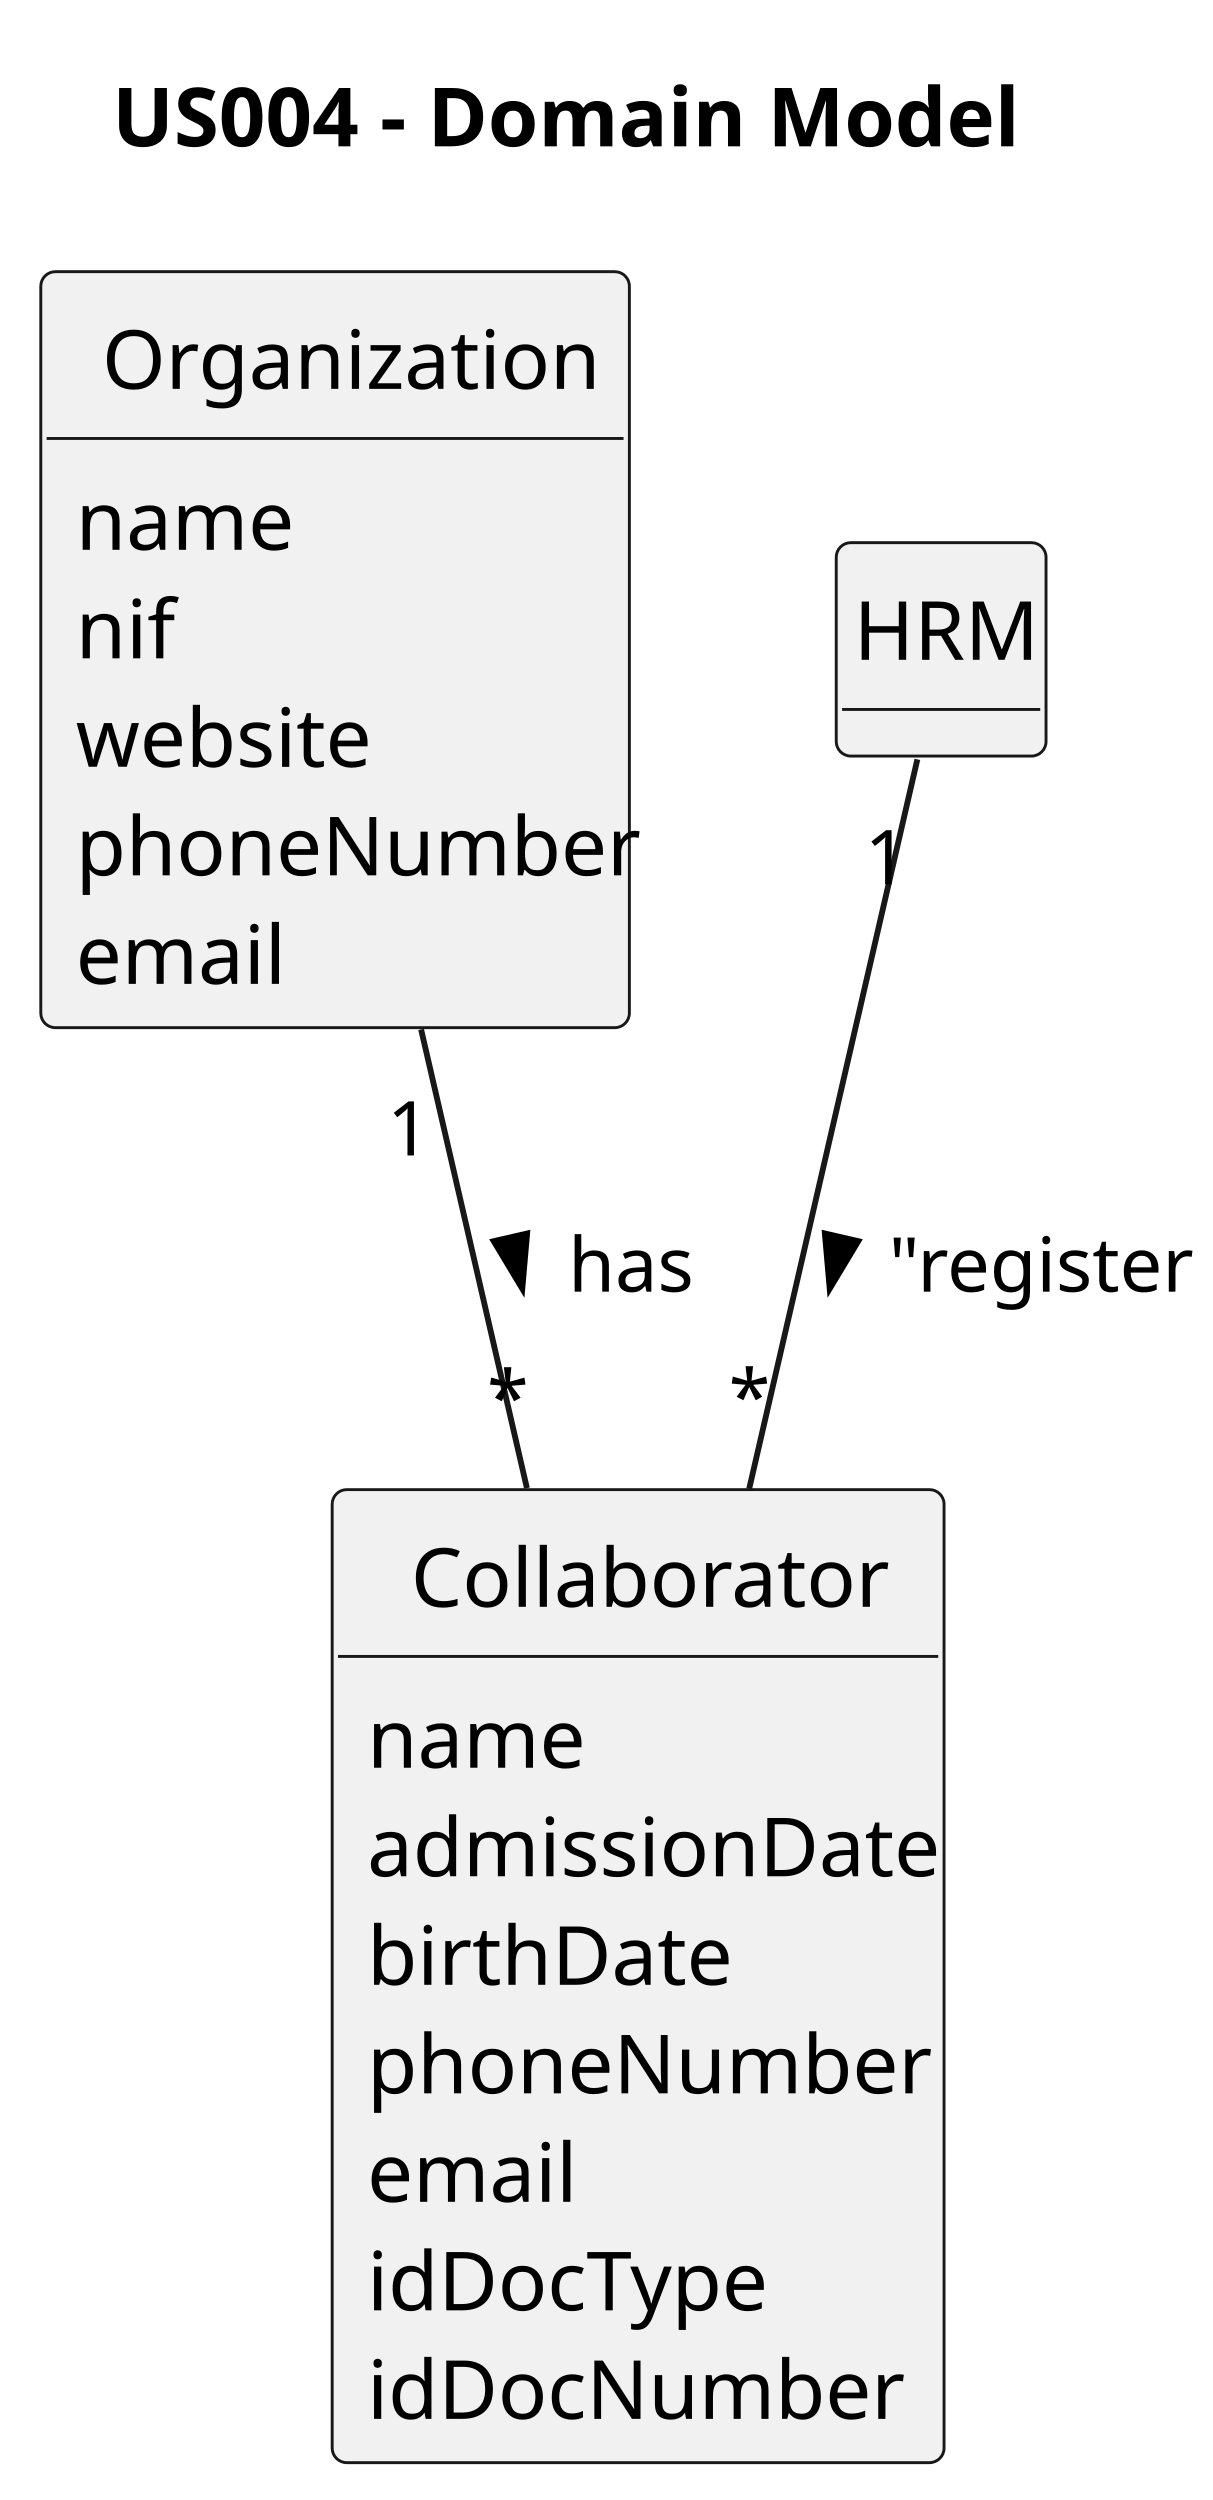
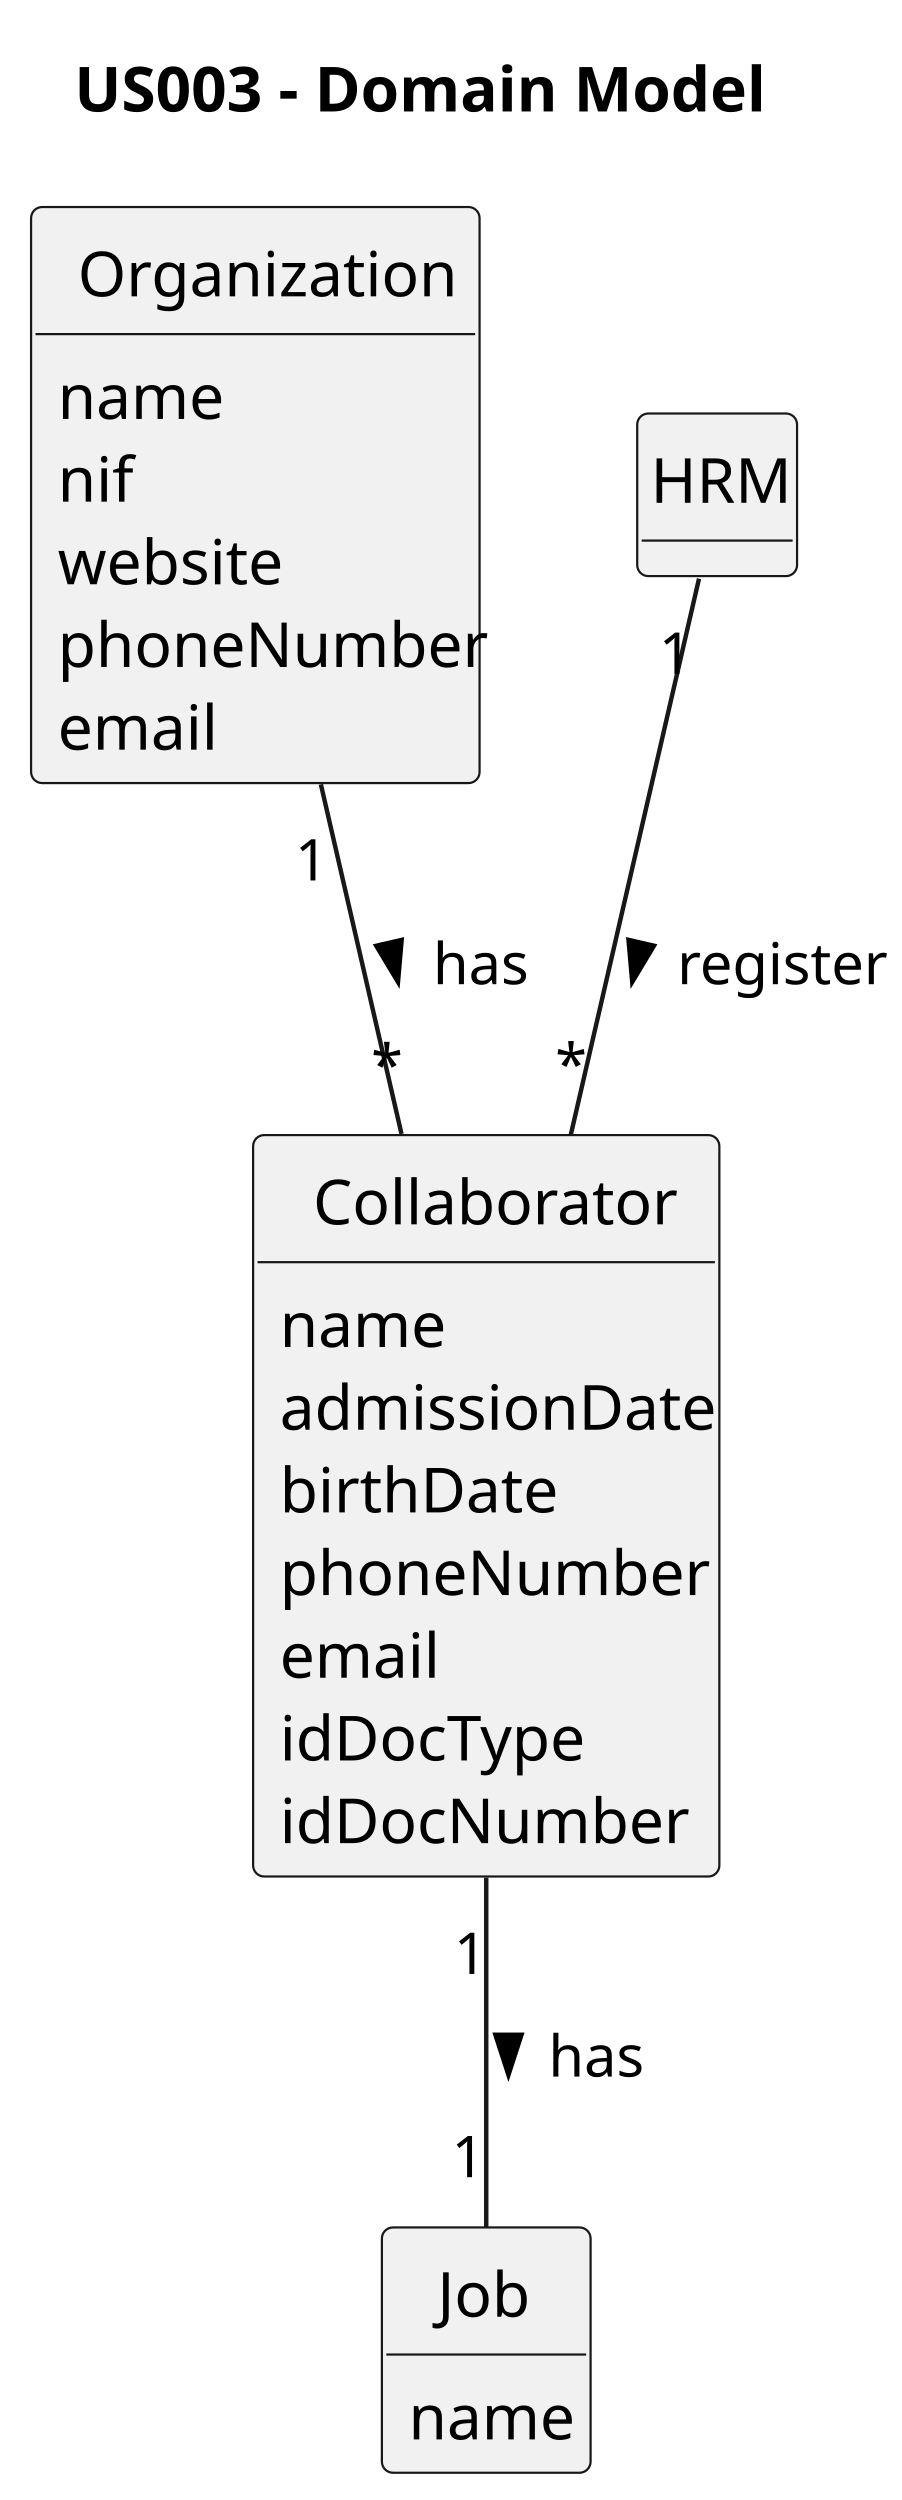
- <svg xmlns="http://www.w3.org/2000/svg" contentStyleType="text/css" height="429px" preserveAspectRatio="none" style="width:208px;height:429px;background:#FFFFFF;" version="1.1" viewBox="0 0 208 429" width="208px" zoomAndPan="magnify">
+ <svg xmlns="http://www.w3.org/2000/svg" contentStyleType="text/css" height="563px" preserveAspectRatio="none" style="width:203px;height:563px;background:#FFFFFF;" version="1.1" viewBox="0 0 203 563" width="203px" zoomAndPan="magnify">
  <defs />
  <g>
-     <text fill="#000000" font-family="sans-serif" font-size="14" font-weight="bold" lengthAdjust="spacing" textLength="156" x="19.25" y="25.107">US004 - Domain Model</text>
+     <text fill="#000000" font-family="sans-serif" font-size="14" font-weight="bold" lengthAdjust="spacing" textLength="156" x="16.75" y="25.107">US003 - Domain Model</text>
    <g id="elem_Organization">
      <rect codeLine="13" fill="#F1F1F1" height="129.727" id="Organization" rx="2.5" ry="2.5" style="stroke:#181818;stroke-width:0.5;" width="101" x="7" y="46.621" />
      <text fill="#000000" font-family="sans-serif" font-size="14" lengthAdjust="spacing" textLength="80" x="17.5" y="66.728">Organization</text>
      <line style="stroke:#181818;stroke-width:0.5;" x1="8" x2="107" y1="75.242" y2="75.242" />
      <text fill="#000000" font-family="sans-serif" font-size="14" lengthAdjust="spacing" textLength="35" x="13" y="94.35">name</text>
      <text fill="#000000" font-family="sans-serif" font-size="14" lengthAdjust="spacing" textLength="15" x="13" y="112.971">nif</text>
      <text fill="#000000" font-family="sans-serif" font-size="14" lengthAdjust="spacing" textLength="47" x="13" y="131.592">website</text>
      <text fill="#000000" font-family="sans-serif" font-size="14" lengthAdjust="spacing" textLength="89" x="13" y="150.213">phoneNumber</text>
      <text fill="#000000" font-family="sans-serif" font-size="14" lengthAdjust="spacing" textLength="33" x="13" y="168.834">email</text>
    </g>
    <g id="elem_HRM">
      <rect codeLine="21" fill="#F1F1F1" height="36.621" id="HRM" rx="2.5" ry="2.5" style="stroke:#181818;stroke-width:0.5;" width="36" x="143.5" y="93.121" />
      <text fill="#000000" font-family="sans-serif" font-size="14" lengthAdjust="spacing" textLength="30" x="146.5" y="113.228">HRM</text>
      <line style="stroke:#181818;stroke-width:0.5;" x1="144.5" x2="178.5" y1="121.742" y2="121.742" />
    </g>
+     <g id="elem_Job">
+       <rect codeLine="25" fill="#F1F1F1" height="55.242" id="Job" rx="2.5" ry="2.5" style="stroke:#181818;stroke-width:0.5;" width="47" x="86" y="501.621" />
+       <text fill="#000000" font-family="sans-serif" font-size="14" lengthAdjust="spacing" textLength="22" x="98.5" y="521.729">Job</text>
+       <line style="stroke:#181818;stroke-width:0.5;" x1="87" x2="132" y1="530.242" y2="530.242" />
+       <text fill="#000000" font-family="sans-serif" font-size="14" lengthAdjust="spacing" textLength="35" x="92" y="549.35">name</text>
+     </g>
    <g id="elem_Collaborator">
-       <rect codeLine="25" fill="#F1F1F1" height="166.969" id="Collaborator" rx="2.5" ry="2.5" style="stroke:#181818;stroke-width:0.5;" width="105" x="57" y="255.621" />
+       <rect codeLine="29" fill="#F1F1F1" height="166.969" id="Collaborator" rx="2.5" ry="2.5" style="stroke:#181818;stroke-width:0.5;" width="105" x="57" y="255.621" />
      <text fill="#000000" font-family="sans-serif" font-size="14" lengthAdjust="spacing" textLength="78" x="70.5" y="275.728">Collaborator</text>
      <line style="stroke:#181818;stroke-width:0.5;" x1="58" x2="161" y1="284.242" y2="284.242" />
      <text fill="#000000" font-family="sans-serif" font-size="14" lengthAdjust="spacing" textLength="35" x="63" y="303.35">name</text>
      <text fill="#000000" font-family="sans-serif" font-size="14" lengthAdjust="spacing" textLength="93" x="63" y="321.971">admissionDate</text>
      <text fill="#000000" font-family="sans-serif" font-size="14" lengthAdjust="spacing" textLength="58" x="63" y="340.592">birthDate</text>
      <text fill="#000000" font-family="sans-serif" font-size="14" lengthAdjust="spacing" textLength="89" x="63" y="359.213">phoneNumber</text>
      <text fill="#000000" font-family="sans-serif" font-size="14" lengthAdjust="spacing" textLength="33" x="63" y="377.834">email</text>
      <text fill="#000000" font-family="sans-serif" font-size="14" lengthAdjust="spacing" textLength="68" x="63" y="396.455">idDocType</text>
      <text fill="#000000" font-family="sans-serif" font-size="14" lengthAdjust="spacing" textLength="85" x="63" y="415.076">idDocNumber</text>
    </g>
    <g id="link_HRM_Collaborator">
-       <path codeLine="35" d="M157.42,130.311 C151.23,157.151 139.08,209.861 128.56,255.481 " fill="none" id="HRM-Collaborator" style="stroke:#181818;stroke-width:1.0;" />
+       <path codeLine="39" d="M157.42,130.311 C151.23,157.151 139.08,209.861 128.56,255.481 " fill="none" id="HRM-Collaborator" style="stroke:#181818;stroke-width:1.0;" />
      <polygon fill="#000000" points="142.377,221.139,147.273,212.985,141.545,211.665,142.377,221.139" style="stroke:#000000;stroke-width:1.0;" />
-       <text fill="#000000" font-family="sans-serif" font-size="13" lengthAdjust="spacing" textLength="48" x="152.5" y="221.649">"register</text>
+       <text fill="#000000" font-family="sans-serif" font-size="13" lengthAdjust="spacing" textLength="43" x="152.5" y="221.649">register</text>
      <text fill="#000000" font-family="sans-serif" font-size="13" lengthAdjust="spacing" textLength="7" x="148.383" y="151.737">1</text>
      <text fill="#000000" font-family="sans-serif" font-size="13" lengthAdjust="spacing" textLength="5" x="125.035" y="244.317">*</text>
    </g>
    <g id="link_Organization_Collaborator">
-       <path codeLine="36" d="M72.26,176.641 C77.91,201.121 84.43,229.391 90.42,255.371 " fill="none" id="Organization-Collaborator" style="stroke:#181818;stroke-width:1.0;" />
+       <path codeLine="40" d="M72.26,176.641 C77.91,201.121 84.43,229.391 90.42,255.371 " fill="none" id="Organization-Collaborator" style="stroke:#181818;stroke-width:1.0;" />
      <polygon fill="#000000" points="89.624,221.139,90.455,211.665,84.727,212.986,89.624,221.139" style="stroke:#000000;stroke-width:1.0;" />
      <text fill="#000000" font-family="sans-serif" font-size="13" lengthAdjust="spacing" textLength="21" x="97.5" y="221.649">has</text>
      <text fill="#000000" font-family="sans-serif" font-size="13" lengthAdjust="spacing" textLength="7" x="66.421" y="198.28">1</text>
      <text fill="#000000" font-family="sans-serif" font-size="13" lengthAdjust="spacing" textLength="5" x="83.566" y="244.486">*</text>
    </g>
+     <g id="link_Collaborator_Job">
+       <path codeLine="41" d="M109.5,422.851 C109.5,451.221 109.5,480.991 109.5,501.601 " fill="none" id="Collaborator-Job" style="stroke:#181818;stroke-width:1.0;" />
+       <polygon fill="#000000" points="114.5,467.267,117.439,458.221,111.561,458.221,114.5,467.267" style="stroke:#000000;stroke-width:1.0;" />
+       <text fill="#000000" font-family="sans-serif" font-size="13" lengthAdjust="spacing" textLength="21" x="123.5" y="467.649">has</text>
+       <text fill="#000000" font-family="sans-serif" font-size="13" lengthAdjust="spacing" textLength="7" x="102.21" y="444.531">1</text>
+       <text fill="#000000" font-family="sans-serif" font-size="13" lengthAdjust="spacing" textLength="7" x="101.691" y="490.305">1</text>
+     </g>
  </g>
</svg>
